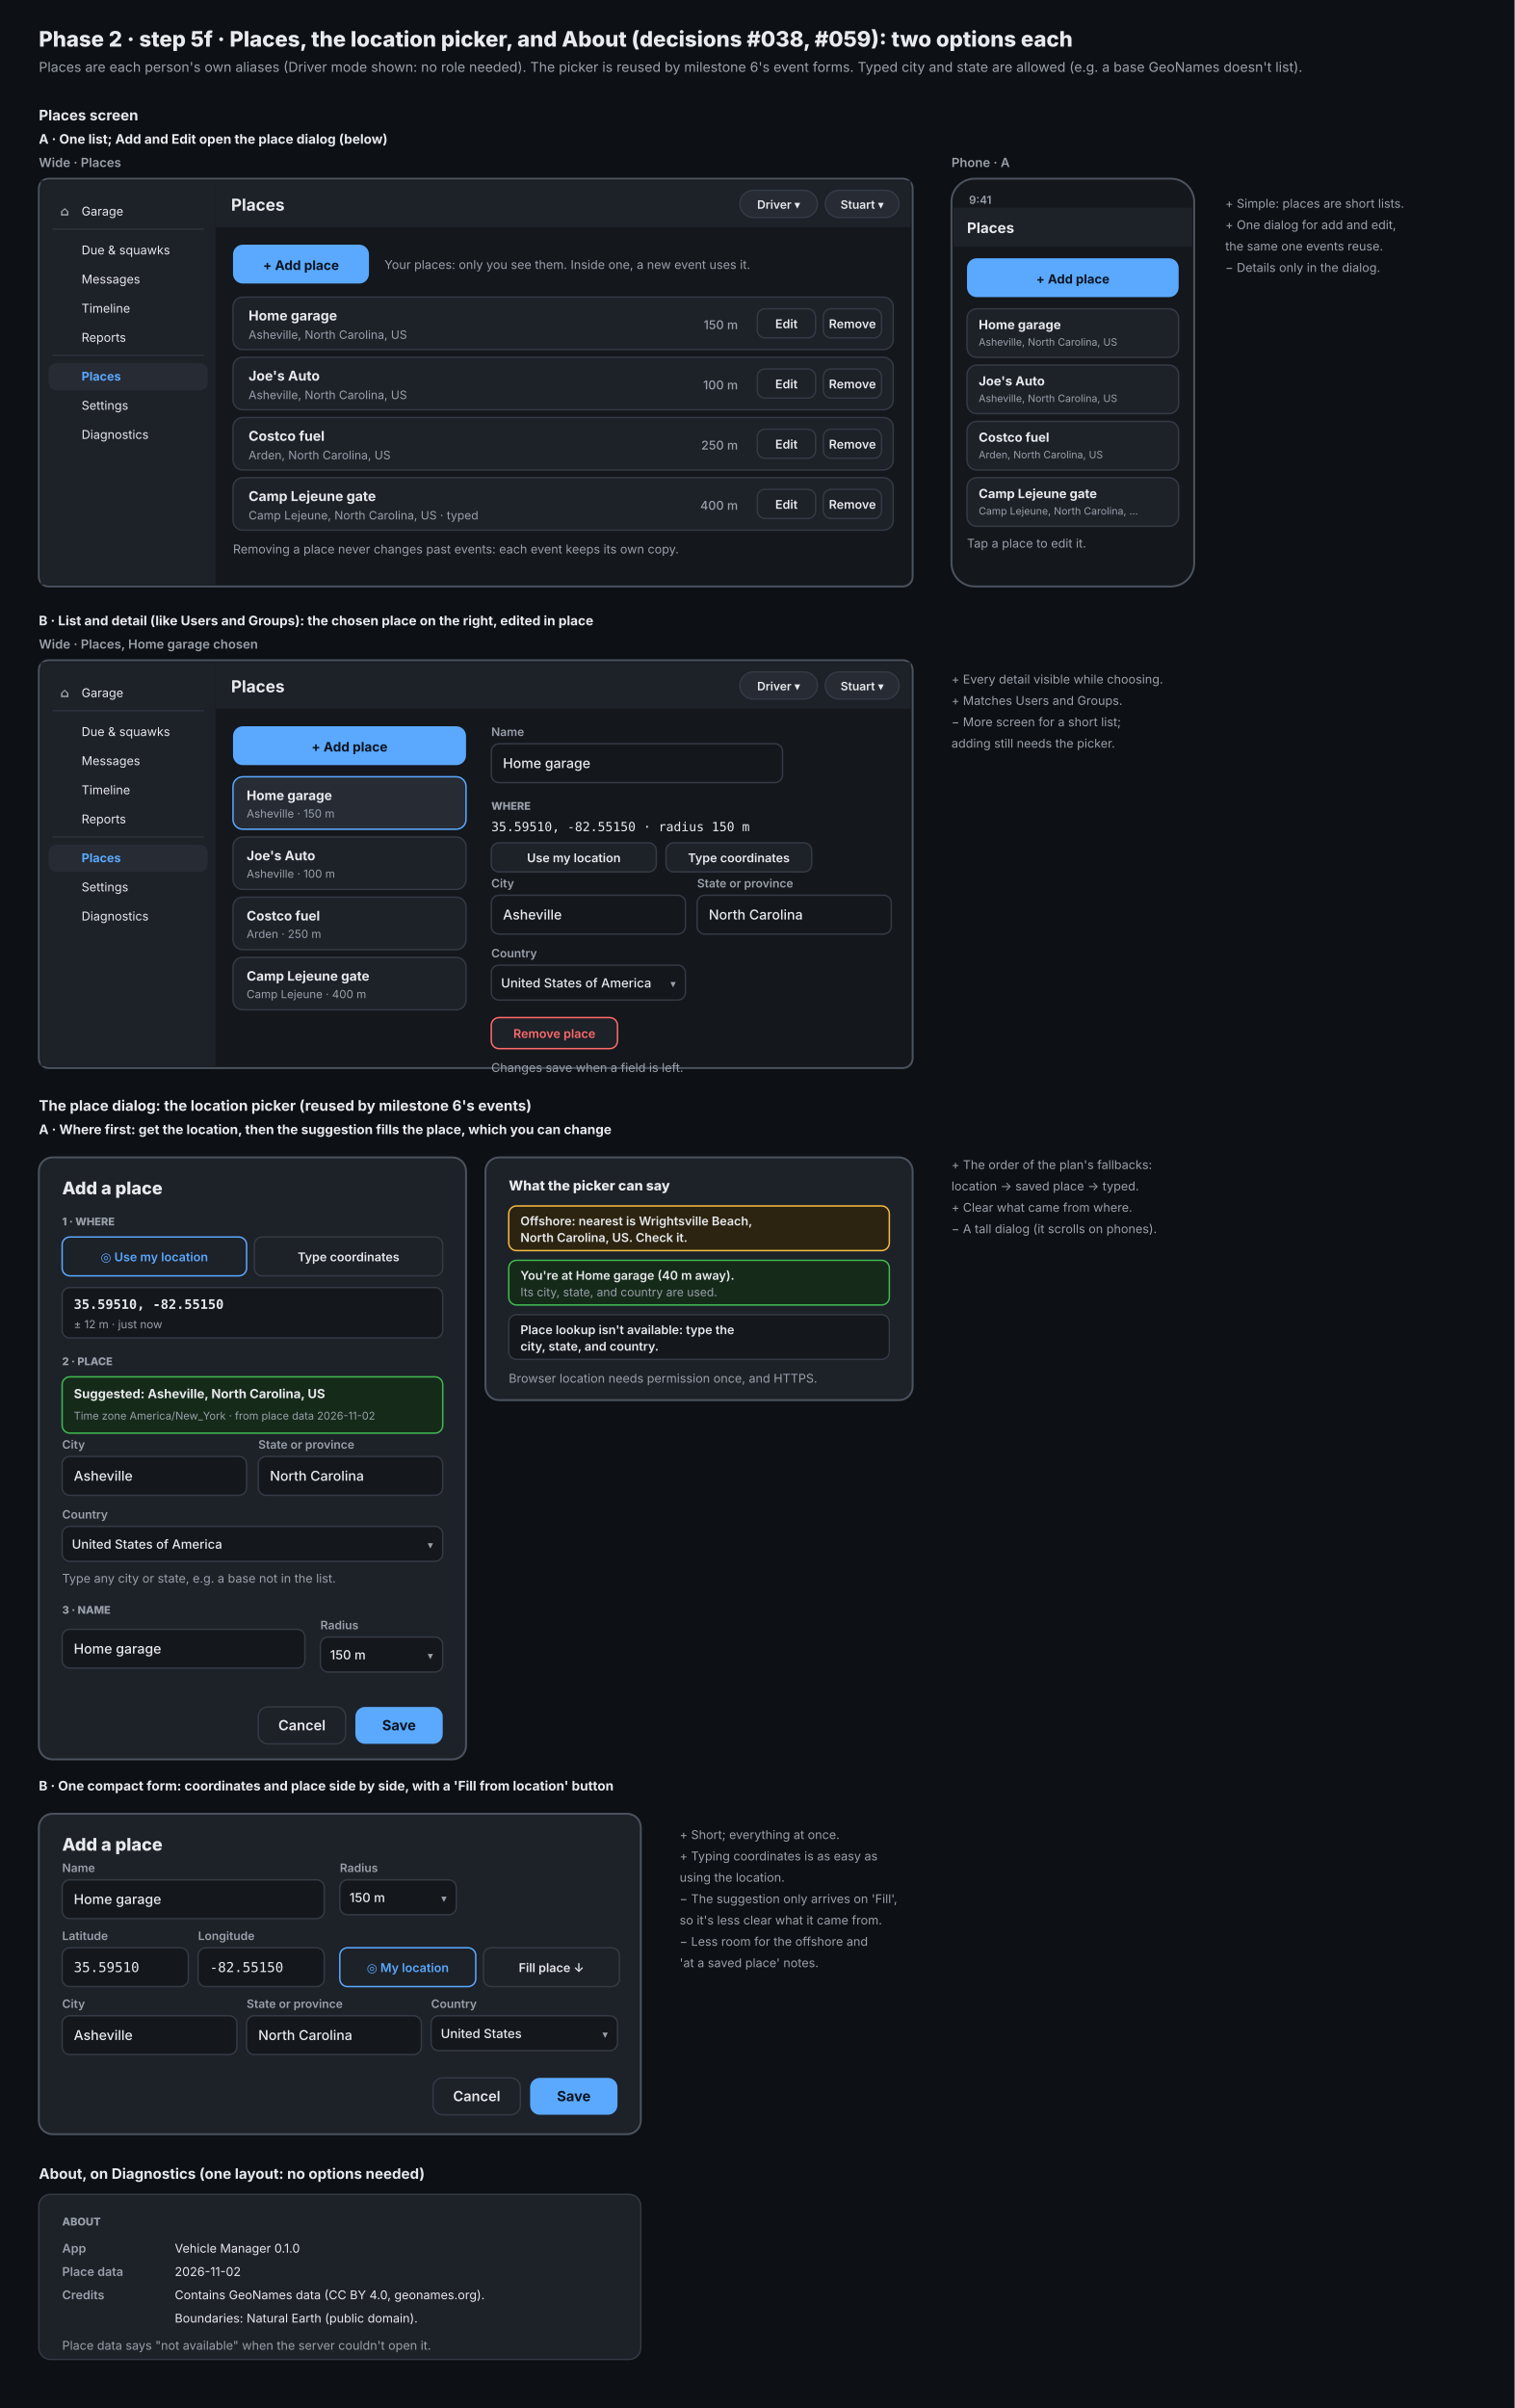
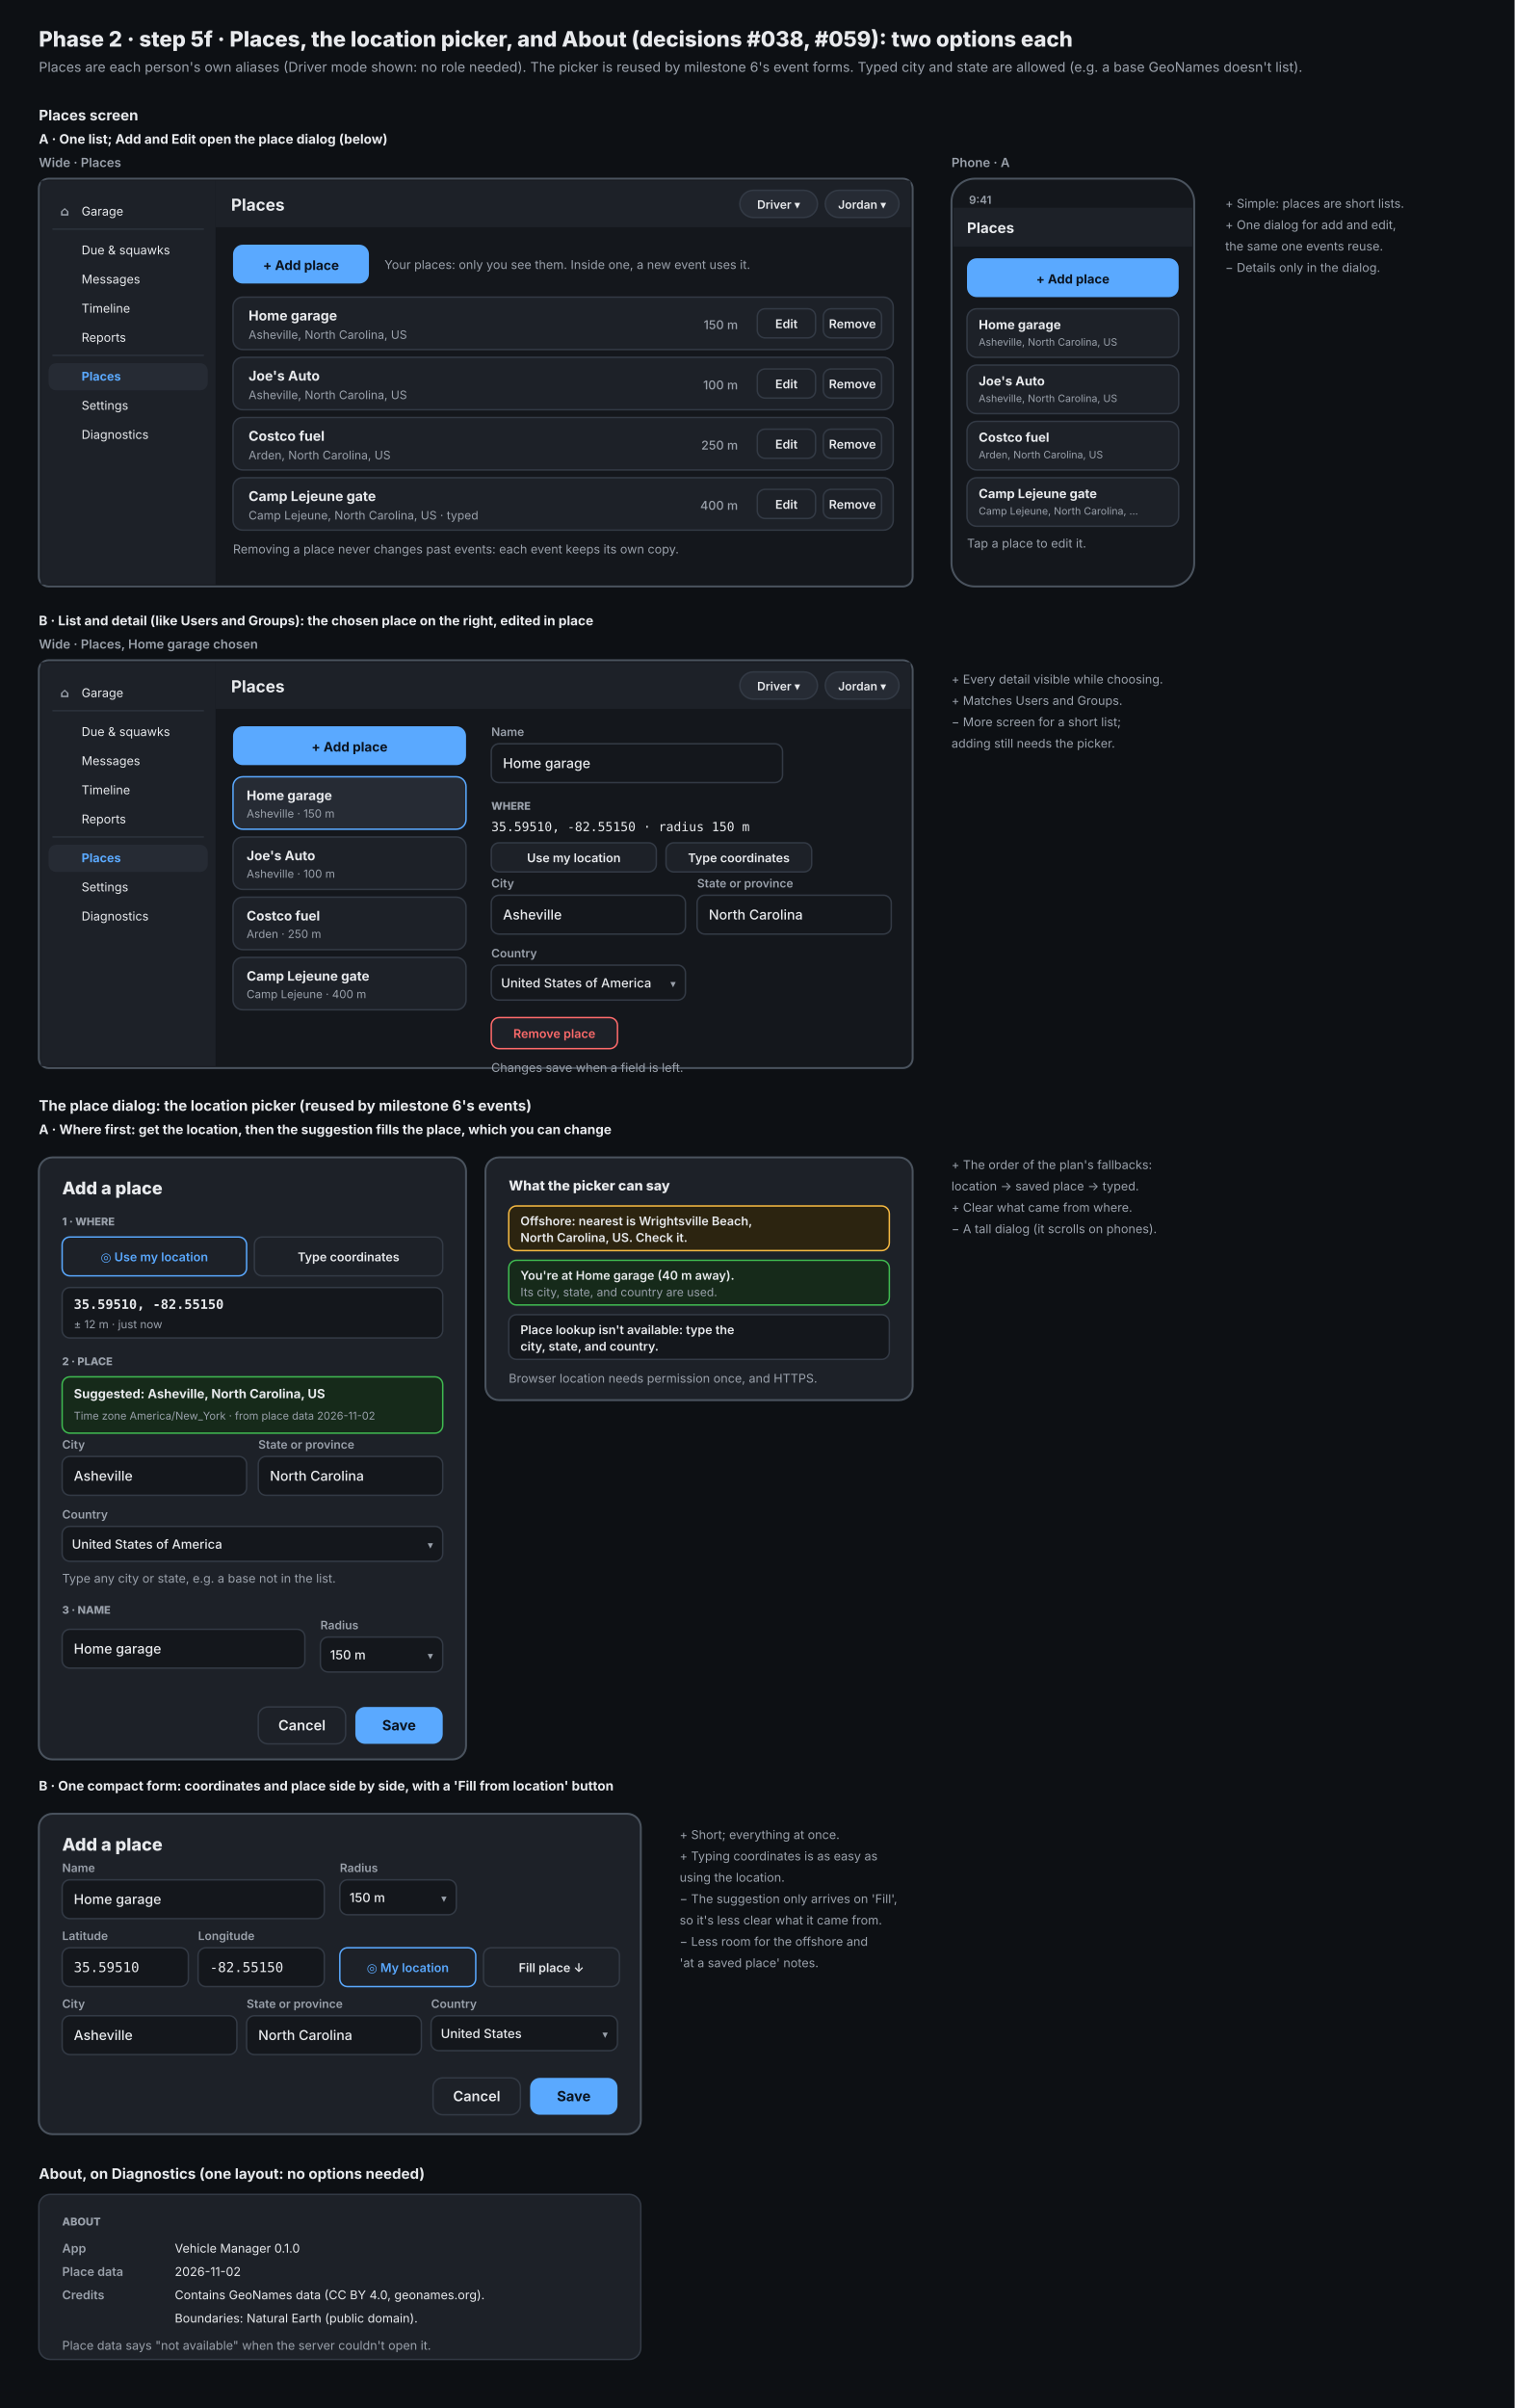
<svg xmlns="http://www.w3.org/2000/svg" width="1560" height="2480" viewBox="0 0 1560 2480" font-family="system-ui, -apple-system, 'Segoe UI', sans-serif">
  <rect x="0" y="0" width="1560" height="2480" rx="0" fill="#0d1014" />
  <text x="40" y="48" font-size="22" fill="#e8eaed" font-weight="800" text-anchor="start">Phase 2 · step 5f · Places, the location picker, and About (decisions #038, #059): two options each</text>
  <text x="40" y="74" font-size="14" fill="#9aa1ab" font-weight="400" text-anchor="start">Places are each person's own aliases (Driver mode shown: no role needed). The picker is reused by milestone 6's event forms. Typed city and state are allowed (e.g. a base GeoNames doesn't list).</text>
  <text x="40" y="124" font-size="15" fill="#e8eaed" font-weight="700" text-anchor="start">Places screen</text>
  <text x="40" y="148" font-size="13.5" fill="#e8eaed" font-weight="700" text-anchor="start">A · One list; Add and Edit open the place dialog (below)</text>
  <text x="40" y="172" font-size="13" fill="#9aa1ab" font-weight="600" text-anchor="start">Wide · Places</text>
  <rect x="40" y="184" width="900" height="420" rx="10" fill="#14171c" stroke="#4a535e" stroke-width="2" />
  <rect x="42" y="186" width="180" height="416" rx="0" fill="#1d2128" />
  <text x="62" y="222" font-size="13" fill="#9aa1ab" font-weight="700" text-anchor="start">⌂</text>
  <text x="84" y="222" font-size="12.5" fill="#e8eaed" font-weight="400" text-anchor="start">Garage</text>
  <line x1="54" y1="236" x2="210" y2="236" stroke="#333a45" stroke-width="1" />
  <text x="84" y="262" font-size="12.5" fill="#e8eaed" font-weight="400" text-anchor="start">Due &amp; squawks</text>
  <text x="84" y="292" font-size="12.5" fill="#e8eaed" font-weight="400" text-anchor="start">Messages</text>
  <text x="84" y="322" font-size="12.5" fill="#e8eaed" font-weight="400" text-anchor="start">Timeline</text>
  <text x="84" y="352" font-size="12.5" fill="#e8eaed" font-weight="400" text-anchor="start">Reports</text>
  <line x1="54" y1="366" x2="210" y2="366" stroke="#333a45" stroke-width="1" />
  <rect x="50" y="374" width="164" height="28" rx="8" fill="#262b34" />
  <text x="84" y="392" font-size="12.5" fill="#5aa9ff" font-weight="700" text-anchor="start">Places</text>
  <text x="84" y="422" font-size="12.5" fill="#e8eaed" font-weight="400" text-anchor="start">Settings</text>
  <text x="84" y="452" font-size="12.5" fill="#e8eaed" font-weight="400" text-anchor="start">Diagnostics</text>
  <rect x="222" y="186" width="716" height="48" rx="0" fill="#1d2128" />
  <text x="238" y="217" font-size="17" fill="#e8eaed" font-weight="700" text-anchor="start">Places</text>
  <rect x="762" y="196" width="80" height="28" rx="14" fill="#262b34" stroke="#333a45" stroke-width="1.5" />
  <text x="802" y="215" font-size="12" fill="#e8eaed" font-weight="600" text-anchor="middle">Driver ▾</text>
  <rect x="850" y="196" width="76" height="28" rx="14" fill="#262b34" stroke="#333a45" stroke-width="1.5" />
-   <text x="888" y="215" font-size="12" fill="#e8eaed" font-weight="600" text-anchor="middle">Stuart ▾</text>
+   <text x="888" y="215" font-size="12" fill="#e8eaed" font-weight="600" text-anchor="middle">Jordan ▾</text>
  <rect x="240" y="252" width="140" height="40" rx="10" fill="#5aa9ff" />
  <text x="310" y="278" font-size="13.5" fill="#0b1420" font-weight="700" text-anchor="middle">+ Add place</text>
  <text x="396" y="277" font-size="12.5" fill="#9aa1ab" font-weight="400" text-anchor="start">Your places: only you see them. Inside one, a new event uses it.</text>
  <rect x="240" y="306" width="680" height="54" rx="10" fill="#1d2128" stroke="#333a45" stroke-width="1.5" />
  <text x="256" y="330" font-size="14" fill="#e8eaed" font-weight="700" text-anchor="start">Home garage</text>
  <text x="256" y="349" font-size="12" fill="#9aa1ab" font-weight="400" text-anchor="start">Asheville, North Carolina, US</text>
  <text x="760" y="339" font-size="12.5" fill="#9aa1ab" font-weight="500" text-anchor="end">150 m</text>
  <rect x="780" y="318" width="60" height="30" rx="8" fill="#1d2128" stroke="#333a45" stroke-width="1.5" />
  <text x="810.0" y="338.0" font-size="12.5" fill="#e8eaed" font-weight="600" text-anchor="middle">Edit</text>
  <rect x="848" y="318" width="60" height="30" rx="8" fill="#1d2128" stroke="#333a45" stroke-width="1.5" />
  <text x="878.0" y="338.0" font-size="12.5" fill="#e8eaed" font-weight="600" text-anchor="middle">Remove</text>
  <rect x="240" y="368" width="680" height="54" rx="10" fill="#1d2128" stroke="#333a45" stroke-width="1.5" />
  <text x="256" y="392" font-size="14" fill="#e8eaed" font-weight="700" text-anchor="start">Joe's Auto</text>
  <text x="256" y="411" font-size="12" fill="#9aa1ab" font-weight="400" text-anchor="start">Asheville, North Carolina, US</text>
  <text x="760" y="401" font-size="12.5" fill="#9aa1ab" font-weight="500" text-anchor="end">100 m</text>
  <rect x="780" y="380" width="60" height="30" rx="8" fill="#1d2128" stroke="#333a45" stroke-width="1.5" />
  <text x="810.0" y="400.0" font-size="12.5" fill="#e8eaed" font-weight="600" text-anchor="middle">Edit</text>
  <rect x="848" y="380" width="60" height="30" rx="8" fill="#1d2128" stroke="#333a45" stroke-width="1.5" />
  <text x="878.0" y="400.0" font-size="12.5" fill="#e8eaed" font-weight="600" text-anchor="middle">Remove</text>
  <rect x="240" y="430" width="680" height="54" rx="10" fill="#1d2128" stroke="#333a45" stroke-width="1.5" />
  <text x="256" y="454" font-size="14" fill="#e8eaed" font-weight="700" text-anchor="start">Costco fuel</text>
  <text x="256" y="473" font-size="12" fill="#9aa1ab" font-weight="400" text-anchor="start">Arden, North Carolina, US</text>
  <text x="760" y="463" font-size="12.5" fill="#9aa1ab" font-weight="500" text-anchor="end">250 m</text>
  <rect x="780" y="442" width="60" height="30" rx="8" fill="#1d2128" stroke="#333a45" stroke-width="1.5" />
  <text x="810.0" y="462.0" font-size="12.5" fill="#e8eaed" font-weight="600" text-anchor="middle">Edit</text>
  <rect x="848" y="442" width="60" height="30" rx="8" fill="#1d2128" stroke="#333a45" stroke-width="1.5" />
  <text x="878.0" y="462.0" font-size="12.5" fill="#e8eaed" font-weight="600" text-anchor="middle">Remove</text>
  <rect x="240" y="492" width="680" height="54" rx="10" fill="#1d2128" stroke="#333a45" stroke-width="1.5" />
  <text x="256" y="516" font-size="14" fill="#e8eaed" font-weight="700" text-anchor="start">Camp Lejeune gate</text>
  <text x="256" y="535" font-size="12" fill="#9aa1ab" font-weight="400" text-anchor="start">Camp Lejeune, North Carolina, US · typed</text>
  <text x="760" y="525" font-size="12.5" fill="#9aa1ab" font-weight="500" text-anchor="end">400 m</text>
  <rect x="780" y="504" width="60" height="30" rx="8" fill="#1d2128" stroke="#333a45" stroke-width="1.5" />
  <text x="810.0" y="524.0" font-size="12.5" fill="#e8eaed" font-weight="600" text-anchor="middle">Edit</text>
  <rect x="848" y="504" width="60" height="30" rx="8" fill="#1d2128" stroke="#333a45" stroke-width="1.5" />
  <text x="878.0" y="524.0" font-size="12.5" fill="#e8eaed" font-weight="600" text-anchor="middle">Remove</text>
  <text x="240" y="570" font-size="12.5" fill="#9aa1ab" font-weight="400" text-anchor="start">Removing a place never changes past events: each event keeps its own copy.</text>
  <text x="980" y="172" font-size="13" fill="#9aa1ab" font-weight="600" text-anchor="start">Phone · A</text>
  <rect x="980" y="184" width="250" height="420" rx="24" fill="#14171c" stroke="#4a535e" stroke-width="2" />
  <text x="998" y="210" font-size="11.5" fill="#9aa1ab" font-weight="600" text-anchor="start">9:41</text>
  <rect x="982" y="214" width="246" height="40" rx="0" fill="#1d2128" />
  <text x="996" y="240" font-size="15" fill="#e8eaed" font-weight="700" text-anchor="start">Places</text>
  <rect x="996" y="266" width="218" height="40" rx="10" fill="#5aa9ff" />
  <text x="1105" y="292" font-size="13" fill="#0b1420" font-weight="700" text-anchor="middle">+ Add place</text>
  <rect x="996" y="318" width="218" height="50" rx="10" fill="#1d2128" stroke="#333a45" stroke-width="1.5" />
  <text x="1008" y="339" font-size="13" fill="#e8eaed" font-weight="700" text-anchor="start">Home garage</text>
  <text x="1008" y="356" font-size="10.5" fill="#9aa1ab" font-weight="400" text-anchor="start">Asheville, North Carolina, US</text>
  <rect x="996" y="376" width="218" height="50" rx="10" fill="#1d2128" stroke="#333a45" stroke-width="1.5" />
  <text x="1008" y="397" font-size="13" fill="#e8eaed" font-weight="700" text-anchor="start">Joe's Auto</text>
  <text x="1008" y="414" font-size="10.5" fill="#9aa1ab" font-weight="400" text-anchor="start">Asheville, North Carolina, US</text>
  <rect x="996" y="434" width="218" height="50" rx="10" fill="#1d2128" stroke="#333a45" stroke-width="1.5" />
  <text x="1008" y="455" font-size="13" fill="#e8eaed" font-weight="700" text-anchor="start">Costco fuel</text>
  <text x="1008" y="472" font-size="10.5" fill="#9aa1ab" font-weight="400" text-anchor="start">Arden, North Carolina, US</text>
  <rect x="996" y="492" width="218" height="50" rx="10" fill="#1d2128" stroke="#333a45" stroke-width="1.5" />
  <text x="1008" y="513" font-size="13" fill="#e8eaed" font-weight="700" text-anchor="start">Camp Lejeune gate</text>
  <text x="1008" y="530" font-size="10.5" fill="#9aa1ab" font-weight="400" text-anchor="start">Camp Lejeune, North Carolina, …</text>
  <text x="996" y="564" font-size="12.5" fill="#9aa1ab" font-weight="400" text-anchor="start">Tap a place to edit it.</text>
  <text x="1262" y="214" font-size="12.5" fill="#9aa1ab" font-weight="400" text-anchor="start">+ Simple: places are short lists.</text>
  <text x="1262" y="236" font-size="12.5" fill="#9aa1ab" font-weight="400" text-anchor="start">+ One dialog for add and edit,</text>
  <text x="1262" y="258" font-size="12.5" fill="#9aa1ab" font-weight="400" text-anchor="start">   the same one events reuse.</text>
  <text x="1262" y="280" font-size="12.5" fill="#9aa1ab" font-weight="400" text-anchor="start">− Details only in the dialog.</text>
  <text x="40" y="644" font-size="13.5" fill="#e8eaed" font-weight="700" text-anchor="start">B · List and detail (like Users and Groups): the chosen place on the right, edited in place</text>
  <text x="40" y="668" font-size="13" fill="#9aa1ab" font-weight="600" text-anchor="start">Wide · Places, Home garage chosen</text>
  <rect x="40" y="680" width="900" height="420" rx="10" fill="#14171c" stroke="#4a535e" stroke-width="2" />
  <rect x="42" y="682" width="180" height="416" rx="0" fill="#1d2128" />
  <text x="62" y="718" font-size="13" fill="#9aa1ab" font-weight="700" text-anchor="start">⌂</text>
  <text x="84" y="718" font-size="12.5" fill="#e8eaed" font-weight="400" text-anchor="start">Garage</text>
  <line x1="54" y1="732" x2="210" y2="732" stroke="#333a45" stroke-width="1" />
  <text x="84" y="758" font-size="12.5" fill="#e8eaed" font-weight="400" text-anchor="start">Due &amp; squawks</text>
  <text x="84" y="788" font-size="12.5" fill="#e8eaed" font-weight="400" text-anchor="start">Messages</text>
  <text x="84" y="818" font-size="12.5" fill="#e8eaed" font-weight="400" text-anchor="start">Timeline</text>
  <text x="84" y="848" font-size="12.5" fill="#e8eaed" font-weight="400" text-anchor="start">Reports</text>
  <line x1="54" y1="862" x2="210" y2="862" stroke="#333a45" stroke-width="1" />
  <rect x="50" y="870" width="164" height="28" rx="8" fill="#262b34" />
  <text x="84" y="888" font-size="12.5" fill="#5aa9ff" font-weight="700" text-anchor="start">Places</text>
  <text x="84" y="918" font-size="12.5" fill="#e8eaed" font-weight="400" text-anchor="start">Settings</text>
  <text x="84" y="948" font-size="12.5" fill="#e8eaed" font-weight="400" text-anchor="start">Diagnostics</text>
  <rect x="222" y="682" width="716" height="48" rx="0" fill="#1d2128" />
  <text x="238" y="713" font-size="17" fill="#e8eaed" font-weight="700" text-anchor="start">Places</text>
  <rect x="762" y="692" width="80" height="28" rx="14" fill="#262b34" stroke="#333a45" stroke-width="1.5" />
  <text x="802" y="711" font-size="12" fill="#e8eaed" font-weight="600" text-anchor="middle">Driver ▾</text>
  <rect x="850" y="692" width="76" height="28" rx="14" fill="#262b34" stroke="#333a45" stroke-width="1.5" />
-   <text x="888" y="711" font-size="12" fill="#e8eaed" font-weight="600" text-anchor="middle">Stuart ▾</text>
+   <text x="888" y="711" font-size="12" fill="#e8eaed" font-weight="600" text-anchor="middle">Jordan ▾</text>
  <rect x="240" y="748" width="240" height="40" rx="10" fill="#5aa9ff" />
  <text x="360" y="774" font-size="13.5" fill="#0b1420" font-weight="700" text-anchor="middle">+ Add place</text>
  <rect x="240" y="800" width="240" height="54" rx="10" fill="#262b34" stroke="#5aa9ff" stroke-width="1.5" />
  <text x="254" y="824" font-size="13.5" fill="#e8eaed" font-weight="700" text-anchor="start">Home garage</text>
  <text x="254" y="842" font-size="11.5" fill="#9aa1ab" font-weight="400" text-anchor="start">Asheville · 150 m</text>
  <rect x="240" y="862" width="240" height="54" rx="10" fill="#1d2128" stroke="#333a45" stroke-width="1.5" />
  <text x="254" y="886" font-size="13.5" fill="#e8eaed" font-weight="700" text-anchor="start">Joe's Auto</text>
  <text x="254" y="904" font-size="11.5" fill="#9aa1ab" font-weight="400" text-anchor="start">Asheville · 100 m</text>
  <rect x="240" y="924" width="240" height="54" rx="10" fill="#1d2128" stroke="#333a45" stroke-width="1.5" />
  <text x="254" y="948" font-size="13.5" fill="#e8eaed" font-weight="700" text-anchor="start">Costco fuel</text>
  <text x="254" y="966" font-size="11.5" fill="#9aa1ab" font-weight="400" text-anchor="start">Arden · 250 m</text>
  <rect x="240" y="986" width="240" height="54" rx="10" fill="#1d2128" stroke="#333a45" stroke-width="1.5" />
  <text x="254" y="1010" font-size="13.5" fill="#e8eaed" font-weight="700" text-anchor="start">Camp Lejeune gate</text>
  <text x="254" y="1028" font-size="11.5" fill="#9aa1ab" font-weight="400" text-anchor="start">Camp Lejeune · 400 m</text>
  <text x="506" y="758" font-size="12" fill="#9aa1ab" font-weight="600" text-anchor="start">Name</text>
  <rect x="506" y="766" width="300" height="40" rx="8" fill="#14171c" stroke="#333a45" stroke-width="1.5" />
  <text x="518" y="791" font-size="14" fill="#e8eaed" font-weight="500" text-anchor="start">Home garage</text>
  <text x="506" y="834" font-size="11" fill="#9aa1ab" font-weight="800" text-anchor="start">WHERE</text>
  <text x="506" y="856" font-size="13" fill="#e8eaed" font-weight="500" text-anchor="start" font-family="ui-monospace, Menlo, monospace">35.59510, -82.55150 · radius 150 m</text>
  <rect x="506" y="868" width="170" height="30" rx="8" fill="#1d2128" stroke="#333a45" stroke-width="1.5" />
  <text x="591.0" y="888.0" font-size="12.5" fill="#e8eaed" font-weight="600" text-anchor="middle">Use my location</text>
  <rect x="686" y="868" width="150" height="30" rx="8" fill="#1d2128" stroke="#333a45" stroke-width="1.5" />
  <text x="761.0" y="888.0" font-size="12.5" fill="#e8eaed" font-weight="600" text-anchor="middle">Type coordinates</text>
  <text x="506" y="914" font-size="12" fill="#9aa1ab" font-weight="600" text-anchor="start">City</text>
  <rect x="506" y="922" width="200" height="40" rx="8" fill="#14171c" stroke="#333a45" stroke-width="1.5" />
  <text x="518" y="947" font-size="14" fill="#e8eaed" font-weight="500" text-anchor="start">Asheville</text>
  <text x="718" y="914" font-size="12" fill="#9aa1ab" font-weight="600" text-anchor="start">State or province</text>
  <rect x="718" y="922" width="200" height="40" rx="8" fill="#14171c" stroke="#333a45" stroke-width="1.5" />
  <text x="730" y="947" font-size="14" fill="#e8eaed" font-weight="500" text-anchor="start">North Carolina</text>
  <text x="506" y="986" font-size="12" fill="#9aa1ab" font-weight="600" text-anchor="start">Country</text>
  <rect x="506" y="994" width="200" height="36" rx="8" fill="#14171c" stroke="#333a45" stroke-width="1.5" />
  <text x="516" y="1017.0" font-size="13" fill="#e8eaed" font-weight="500" text-anchor="start">United States of America</text>
  <text x="696" y="1017.0" font-size="11" fill="#9aa1ab" font-weight="400" text-anchor="end">▾</text>
  <rect x="506" y="1048" width="130" height="32" rx="8" fill="#1d2128" stroke="#ff6b6b" stroke-width="1.5" />
  <text x="571.0" y="1069.0" font-size="12.5" fill="#ff6b6b" font-weight="600" text-anchor="middle">Remove place</text>
  <text x="506" y="1104" font-size="12.5" fill="#9aa1ab" font-weight="400" text-anchor="start">Changes save when a field is left.</text>
  <text x="980" y="704" font-size="12.5" fill="#9aa1ab" font-weight="400" text-anchor="start">+ Every detail visible while choosing.</text>
  <text x="980" y="726" font-size="12.5" fill="#9aa1ab" font-weight="400" text-anchor="start">+ Matches Users and Groups.</text>
  <text x="980" y="748" font-size="12.5" fill="#9aa1ab" font-weight="400" text-anchor="start">− More screen for a short list;</text>
  <text x="980" y="770" font-size="12.5" fill="#9aa1ab" font-weight="400" text-anchor="start">   adding still needs the picker.</text>
  <text x="40" y="1144" font-size="15" fill="#e8eaed" font-weight="700" text-anchor="start">The place dialog: the location picker (reused by milestone 6's events)</text>
  <text x="40" y="1168" font-size="13.5" fill="#e8eaed" font-weight="700" text-anchor="start">A · Where first: get the location, then the suggestion fills the place, which you can change</text>
  <rect x="40" y="1192" width="440" height="620" rx="14" fill="#1d2128" stroke="#4a535e" stroke-width="2" />
  <text x="64" y="1230" font-size="18" fill="#e8eaed" font-weight="800" text-anchor="start">Add a place</text>
  <text x="64" y="1262" font-size="11" fill="#9aa1ab" font-weight="800" text-anchor="start">1 · WHERE</text>
  <rect x="64" y="1274" width="190" height="40" rx="8" fill="#1d2128" stroke="#5aa9ff" stroke-width="1.5" />
  <text x="159.0" y="1299.0" font-size="12.5" fill="#5aa9ff" font-weight="600" text-anchor="middle">◎ Use my location</text>
  <rect x="262" y="1274" width="194" height="40" rx="8" fill="#1d2128" stroke="#333a45" stroke-width="1.5" />
  <text x="359.0" y="1299.0" font-size="12.5" fill="#e8eaed" font-weight="600" text-anchor="middle">Type coordinates</text>
  <rect x="64" y="1326" width="392" height="52" rx="8" fill="#14171c" stroke="#333a45" stroke-width="1.5" />
  <text x="76" y="1348" font-size="13.5" fill="#e8eaed" font-weight="600" text-anchor="start" font-family="ui-monospace, Menlo, monospace">35.59510, -82.55150</text>
  <text x="76" y="1368" font-size="11.5" fill="#9aa1ab" font-weight="400" text-anchor="start">± 12 m · just now</text>
  <text x="64" y="1406" font-size="11" fill="#9aa1ab" font-weight="800" text-anchor="start">2 · PLACE</text>
  <rect x="64" y="1418" width="392" height="58" rx="8" fill="#162a1a" stroke="#3fb950" stroke-width="1.5" />
  <text x="76" y="1440" font-size="13" fill="#e8eaed" font-weight="700" text-anchor="start">Suggested: Asheville, North Carolina, US</text>
  <text x="76" y="1462" font-size="11" fill="#9aa1ab" font-weight="400" text-anchor="start">Time zone America/New_York · from place data 2026-11-02</text>
  <text x="64" y="1492" font-size="12" fill="#9aa1ab" font-weight="600" text-anchor="start">City</text>
  <rect x="64" y="1500" width="190" height="40" rx="8" fill="#14171c" stroke="#333a45" stroke-width="1.5" />
  <text x="76" y="1525" font-size="14" fill="#e8eaed" font-weight="500" text-anchor="start">Asheville</text>
  <text x="266" y="1492" font-size="12" fill="#9aa1ab" font-weight="600" text-anchor="start">State or province</text>
  <rect x="266" y="1500" width="190" height="40" rx="8" fill="#14171c" stroke="#333a45" stroke-width="1.5" />
  <text x="278" y="1525" font-size="14" fill="#e8eaed" font-weight="500" text-anchor="start">North Carolina</text>
  <text x="64" y="1564" font-size="12" fill="#9aa1ab" font-weight="600" text-anchor="start">Country</text>
  <rect x="64" y="1572" width="392" height="36" rx="8" fill="#14171c" stroke="#333a45" stroke-width="1.5" />
  <text x="74" y="1595.0" font-size="13" fill="#e8eaed" font-weight="500" text-anchor="start">United States of America</text>
  <text x="446" y="1595.0" font-size="11" fill="#9aa1ab" font-weight="400" text-anchor="end">▾</text>
  <text x="64" y="1630" font-size="12.5" fill="#9aa1ab" font-weight="400" text-anchor="start">Type any city or state, e.g. a base not in the list.</text>
  <text x="64" y="1662" font-size="11" fill="#9aa1ab" font-weight="800" text-anchor="start">3 · NAME</text>
  <text x="64" y="1670" font-size="12" fill="#9aa1ab" font-weight="600" text-anchor="start" />
  <rect x="64" y="1678" width="250" height="40" rx="8" fill="#14171c" stroke="#333a45" stroke-width="1.5" />
  <text x="76" y="1703" font-size="14" fill="#e8eaed" font-weight="500" text-anchor="start">Home garage</text>
  <text x="330" y="1678" font-size="12" fill="#9aa1ab" font-weight="600" text-anchor="start">Radius</text>
  <rect x="330" y="1686" width="126" height="36" rx="8" fill="#14171c" stroke="#333a45" stroke-width="1.5" />
  <text x="340" y="1709.0" font-size="13" fill="#e8eaed" font-weight="500" text-anchor="start">150 m</text>
  <text x="446" y="1709.0" font-size="11" fill="#9aa1ab" font-weight="400" text-anchor="end">▾</text>
  <rect x="266" y="1758" width="90" height="38" rx="10" fill="#1d2128" stroke="#333a45" stroke-width="1.5" />
  <text x="311.0" y="1782.0" font-size="14.5" fill="#e8eaed" font-weight="600" text-anchor="middle">Cancel</text>
  <rect x="366" y="1758" width="90" height="38" rx="10" fill="#5aa9ff" />
  <text x="411.0" y="1782.0" font-size="14.5" fill="#0b1420" font-weight="700" text-anchor="middle">Save</text>
  <rect x="500" y="1192" width="440" height="250" rx="14" fill="#1d2128" stroke="#4a535e" stroke-width="2" />
  <text x="524" y="1226" font-size="14" fill="#e8eaed" font-weight="800" text-anchor="start">What the picker can say</text>
  <rect x="524" y="1242" width="392" height="46" rx="8" fill="#2c2410" stroke="#f5b942" stroke-width="1.5" />
  <text x="536" y="1262" font-size="12.5" fill="#e8eaed" font-weight="600" text-anchor="start">Offshore: nearest is Wrightsville Beach,</text>
  <text x="536" y="1279" font-size="12.5" fill="#e8eaed" font-weight="600" text-anchor="start">North Carolina, US. Check it.</text>
  <rect x="524" y="1298" width="392" height="46" rx="8" fill="#162a1a" stroke="#3fb950" stroke-width="1.5" />
  <text x="536" y="1318" font-size="12.5" fill="#e8eaed" font-weight="600" text-anchor="start">You're at Home garage (40 m away).</text>
  <text x="536" y="1335" font-size="12" fill="#9aa1ab" font-weight="400" text-anchor="start">Its city, state, and country are used.</text>
  <rect x="524" y="1354" width="392" height="46" rx="8" fill="#14171c" stroke="#333a45" stroke-width="1.5" />
  <text x="536" y="1374" font-size="12.5" fill="#e8eaed" font-weight="600" text-anchor="start">Place lookup isn't available: type the</text>
  <text x="536" y="1391" font-size="12.5" fill="#e8eaed" font-weight="600" text-anchor="start">city, state, and country.</text>
  <text x="524" y="1424" font-size="12.5" fill="#9aa1ab" font-weight="400" text-anchor="start">Browser location needs permission once, and HTTPS.</text>
  <text x="980" y="1204" font-size="12.5" fill="#9aa1ab" font-weight="400" text-anchor="start">+ The order of the plan's fallbacks:</text>
  <text x="980" y="1226" font-size="12.5" fill="#9aa1ab" font-weight="400" text-anchor="start">   location → saved place → typed.</text>
  <text x="980" y="1248" font-size="12.5" fill="#9aa1ab" font-weight="400" text-anchor="start">+ Clear what came from where.</text>
  <text x="980" y="1270" font-size="12.5" fill="#9aa1ab" font-weight="400" text-anchor="start">− A tall dialog (it scrolls on phones).</text>
  <text x="40" y="1844" font-size="13.5" fill="#e8eaed" font-weight="700" text-anchor="start">B · One compact form: coordinates and place side by side, with a 'Fill from location' button</text>
  <rect x="40" y="1868" width="620" height="330" rx="14" fill="#1d2128" stroke="#4a535e" stroke-width="2" />
  <text x="64" y="1906" font-size="18" fill="#e8eaed" font-weight="800" text-anchor="start">Add a place</text>
  <text x="64" y="1928" font-size="12" fill="#9aa1ab" font-weight="600" text-anchor="start">Name</text>
  <rect x="64" y="1936" width="270" height="40" rx="8" fill="#14171c" stroke="#333a45" stroke-width="1.5" />
  <text x="76" y="1961" font-size="14" fill="#e8eaed" font-weight="500" text-anchor="start">Home garage</text>
  <text x="350" y="1928" font-size="12" fill="#9aa1ab" font-weight="600" text-anchor="start">Radius</text>
  <rect x="350" y="1936" width="120" height="36" rx="8" fill="#14171c" stroke="#333a45" stroke-width="1.5" />
  <text x="360" y="1959.0" font-size="13" fill="#e8eaed" font-weight="500" text-anchor="start">150 m</text>
  <text x="460" y="1959.0" font-size="11" fill="#9aa1ab" font-weight="400" text-anchor="end">▾</text>
  <text x="64" y="1998" font-size="12" fill="#9aa1ab" font-weight="600" text-anchor="start">Latitude</text>
  <rect x="64" y="2006" width="130" height="40" rx="8" fill="#14171c" stroke="#333a45" stroke-width="1.5" />
  <text x="76" y="2031" font-size="14" fill="#e8eaed" font-weight="500" text-anchor="start" font-family="ui-monospace, Menlo, monospace">35.59510</text>
  <text x="204" y="1998" font-size="12" fill="#9aa1ab" font-weight="600" text-anchor="start">Longitude</text>
  <rect x="204" y="2006" width="130" height="40" rx="8" fill="#14171c" stroke="#333a45" stroke-width="1.5" />
  <text x="216" y="2031" font-size="14" fill="#e8eaed" font-weight="500" text-anchor="start" font-family="ui-monospace, Menlo, monospace">-82.55150</text>
  <rect x="350" y="2006" width="140" height="40" rx="8" fill="#1d2128" stroke="#5aa9ff" stroke-width="1.5" />
  <text x="420.0" y="2031.0" font-size="12.5" fill="#5aa9ff" font-weight="600" text-anchor="middle">◎ My location</text>
  <rect x="498" y="2006" width="140" height="40" rx="8" fill="#1d2128" stroke="#333a45" stroke-width="1.5" />
  <text x="568.0" y="2031.0" font-size="12.5" fill="#e8eaed" font-weight="600" text-anchor="middle">Fill place ↓</text>
  <text x="64" y="2068" font-size="12" fill="#9aa1ab" font-weight="600" text-anchor="start">City</text>
  <rect x="64" y="2076" width="180" height="40" rx="8" fill="#14171c" stroke="#333a45" stroke-width="1.5" />
  <text x="76" y="2101" font-size="14" fill="#e8eaed" font-weight="500" text-anchor="start">Asheville</text>
  <text x="254" y="2068" font-size="12" fill="#9aa1ab" font-weight="600" text-anchor="start">State or province</text>
  <rect x="254" y="2076" width="180" height="40" rx="8" fill="#14171c" stroke="#333a45" stroke-width="1.5" />
  <text x="266" y="2101" font-size="14" fill="#e8eaed" font-weight="500" text-anchor="start">North Carolina</text>
  <text x="444" y="2068" font-size="12" fill="#9aa1ab" font-weight="600" text-anchor="start">Country</text>
  <rect x="444" y="2076" width="192" height="36" rx="8" fill="#14171c" stroke="#333a45" stroke-width="1.5" />
  <text x="454" y="2099.0" font-size="13" fill="#e8eaed" font-weight="500" text-anchor="start">United States</text>
  <text x="626" y="2099.0" font-size="11" fill="#9aa1ab" font-weight="400" text-anchor="end">▾</text>
  <rect x="446" y="2140" width="90" height="38" rx="10" fill="#1d2128" stroke="#333a45" stroke-width="1.5" />
  <text x="491.0" y="2164.0" font-size="14.5" fill="#e8eaed" font-weight="600" text-anchor="middle">Cancel</text>
  <rect x="546" y="2140" width="90" height="38" rx="10" fill="#5aa9ff" />
  <text x="591.0" y="2164.0" font-size="14.5" fill="#0b1420" font-weight="700" text-anchor="middle">Save</text>
  <text x="700" y="1894" font-size="12.5" fill="#9aa1ab" font-weight="400" text-anchor="start">+ Short; everything at once.</text>
  <text x="700" y="1916" font-size="12.5" fill="#9aa1ab" font-weight="400" text-anchor="start">+ Typing coordinates is as easy as</text>
  <text x="700" y="1938" font-size="12.5" fill="#9aa1ab" font-weight="400" text-anchor="start">   using the location.</text>
  <text x="700" y="1960" font-size="12.5" fill="#9aa1ab" font-weight="400" text-anchor="start">− The suggestion only arrives on 'Fill',</text>
  <text x="700" y="1982" font-size="12.5" fill="#9aa1ab" font-weight="400" text-anchor="start">   so it's less clear what it came from.</text>
  <text x="700" y="2004" font-size="12.5" fill="#9aa1ab" font-weight="400" text-anchor="start">− Less room for the offshore and</text>
  <text x="700" y="2026" font-size="12.5" fill="#9aa1ab" font-weight="400" text-anchor="start">   'at a saved place' notes.</text>
  <text x="40" y="2244" font-size="15" fill="#e8eaed" font-weight="700" text-anchor="start">About, on Diagnostics (one layout: no options needed)</text>
  <rect x="40" y="2260" width="620" height="170" rx="12" fill="#1d2128" stroke="#333a45" stroke-width="1.5" />
  <text x="64" y="2292" font-size="11" fill="#9aa1ab" font-weight="800" text-anchor="start">ABOUT</text>
  <text x="64" y="2320" font-size="12.5" fill="#9aa1ab" font-weight="600" text-anchor="start">App</text>
  <text x="180" y="2320" font-size="12.5" fill="#e8eaed" font-weight="400" text-anchor="start">Vehicle Manager 0.1.0</text>
  <text x="64" y="2344" font-size="12.5" fill="#9aa1ab" font-weight="600" text-anchor="start">Place data</text>
  <text x="180" y="2344" font-size="12.5" fill="#e8eaed" font-weight="400" text-anchor="start">2026-11-02</text>
  <text x="64" y="2368" font-size="12.5" fill="#9aa1ab" font-weight="600" text-anchor="start">Credits</text>
  <text x="180" y="2368" font-size="12.5" fill="#e8eaed" font-weight="400" text-anchor="start">Contains GeoNames data (CC BY 4.0, geonames.org).</text>
  <text x="64" y="2392" font-size="12.5" fill="#9aa1ab" font-weight="600" text-anchor="start" />
  <text x="180" y="2392" font-size="12.5" fill="#e8eaed" font-weight="400" text-anchor="start">Boundaries: Natural Earth (public domain).</text>
  <text x="64" y="2420" font-size="12.5" fill="#9aa1ab" font-weight="400" text-anchor="start">Place data says "not available" when the server couldn't open it.</text>
</svg>
